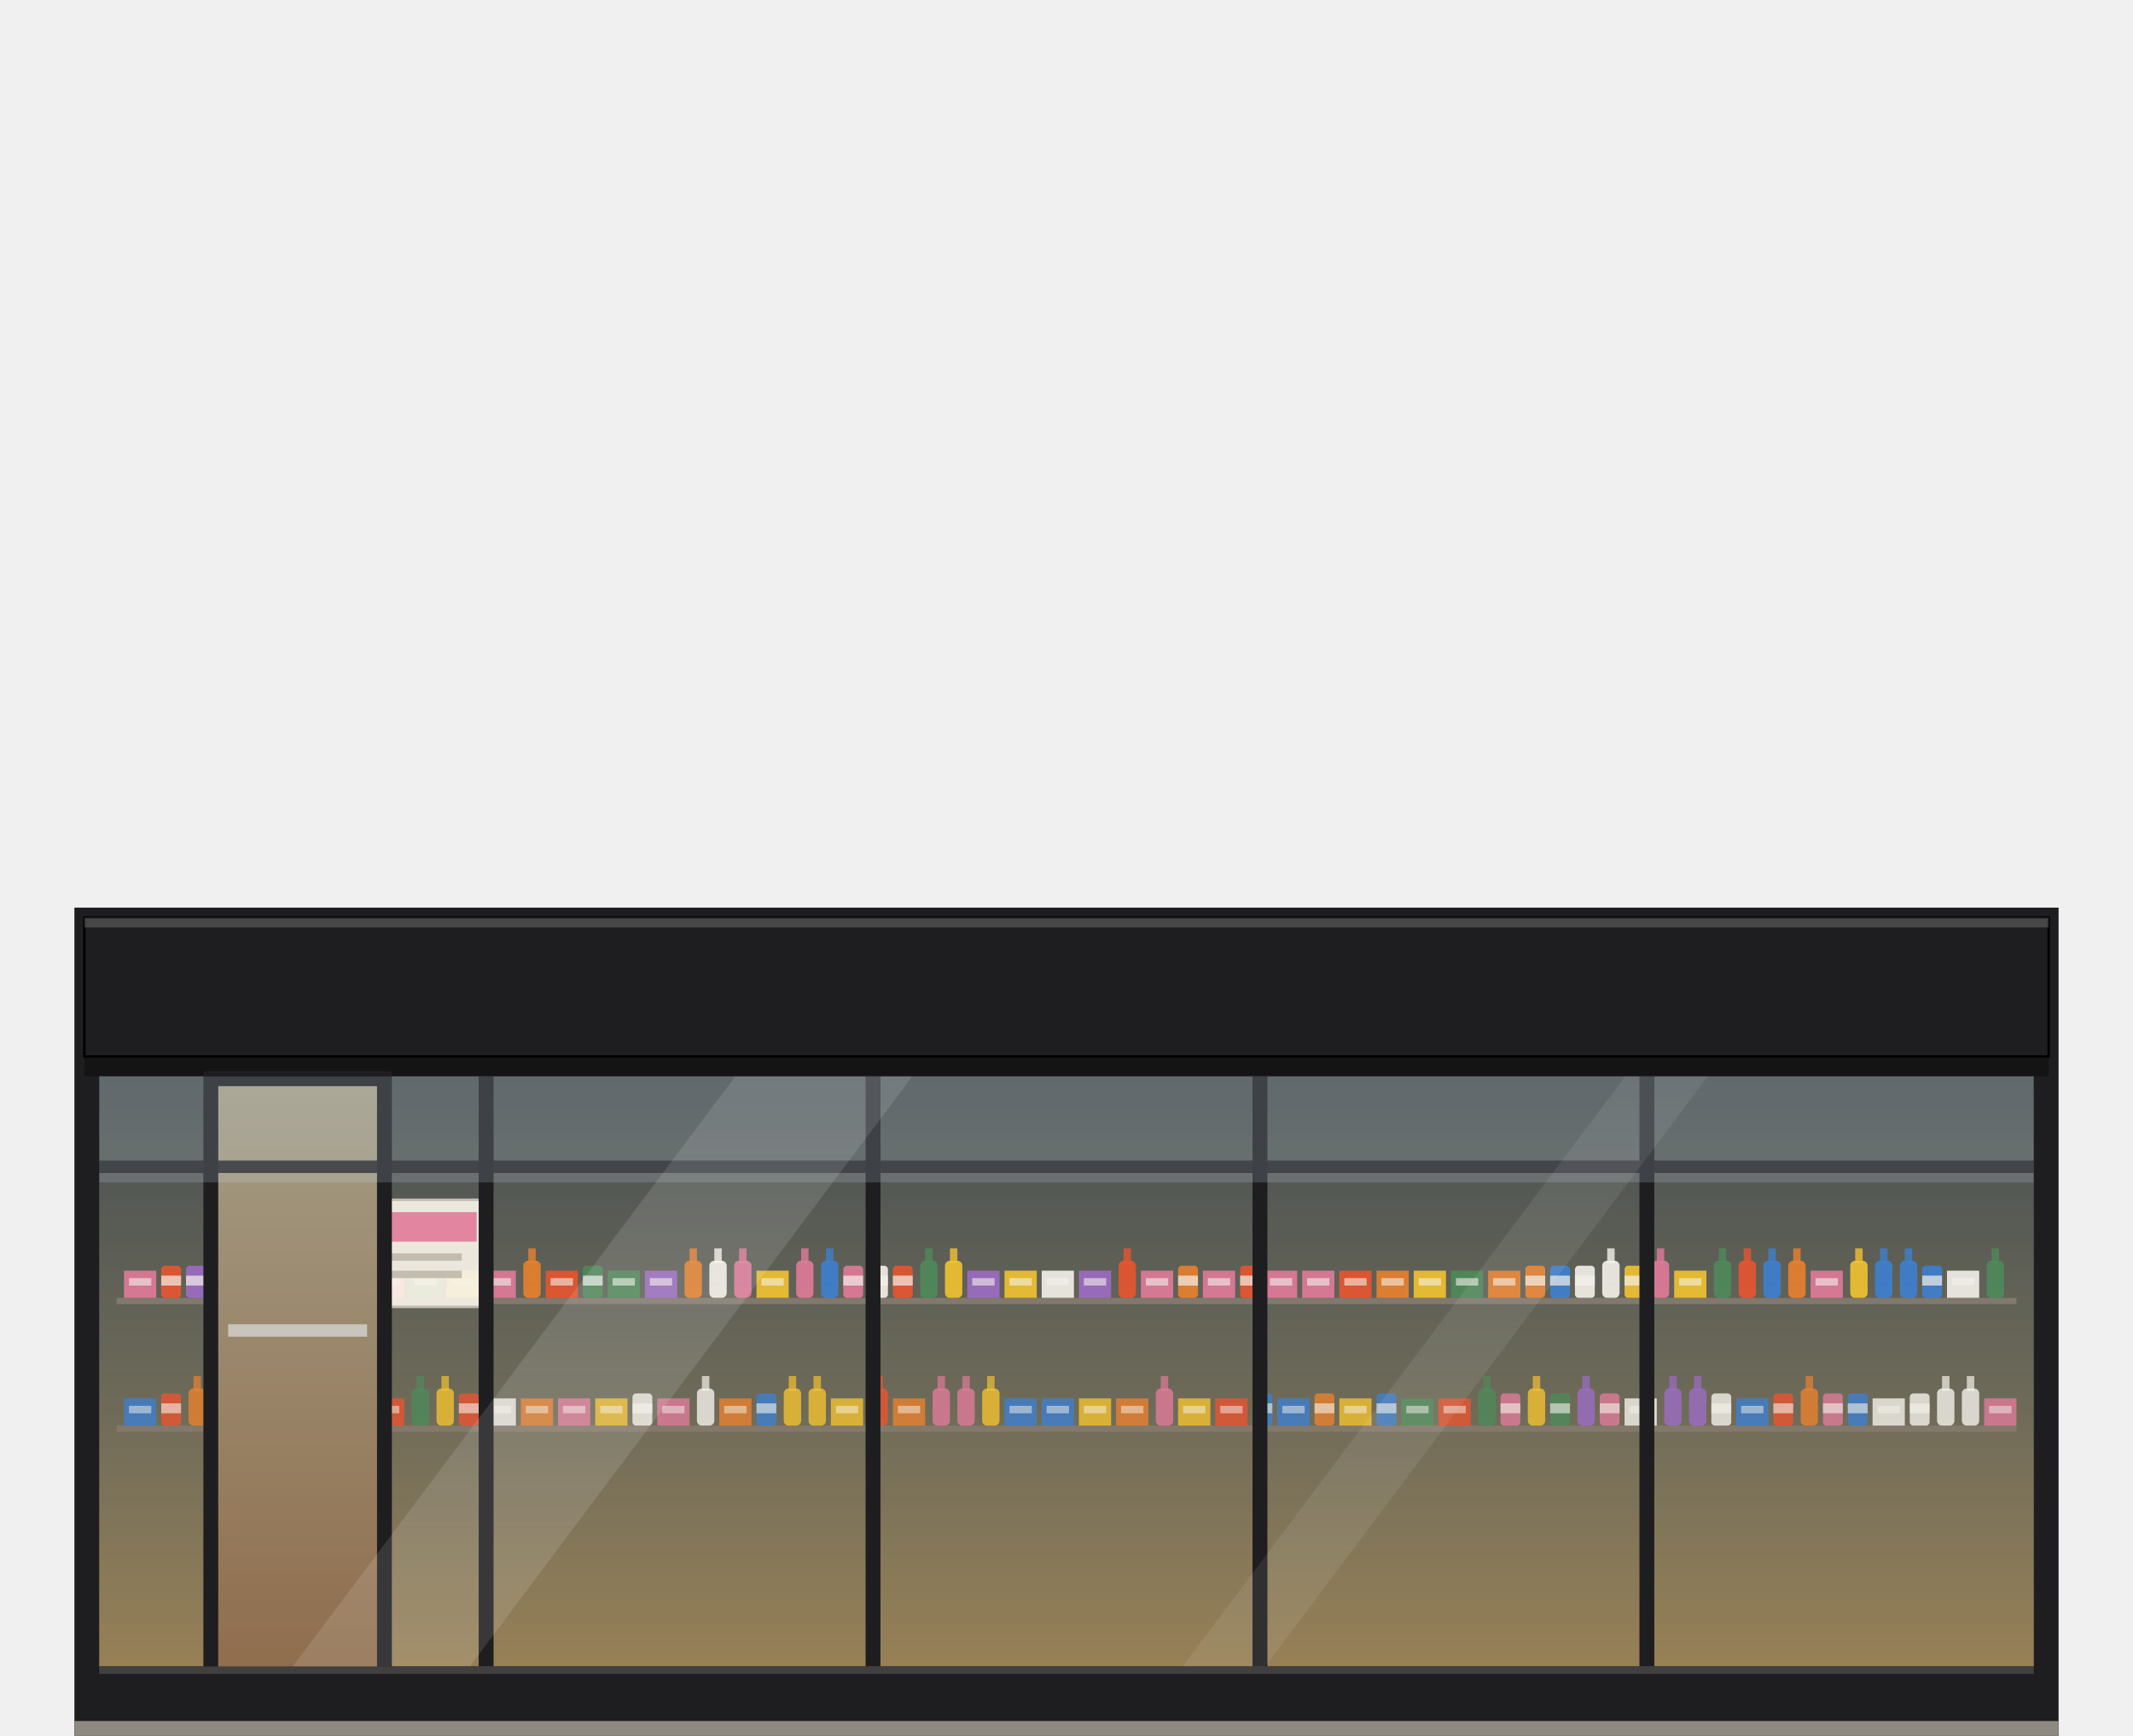
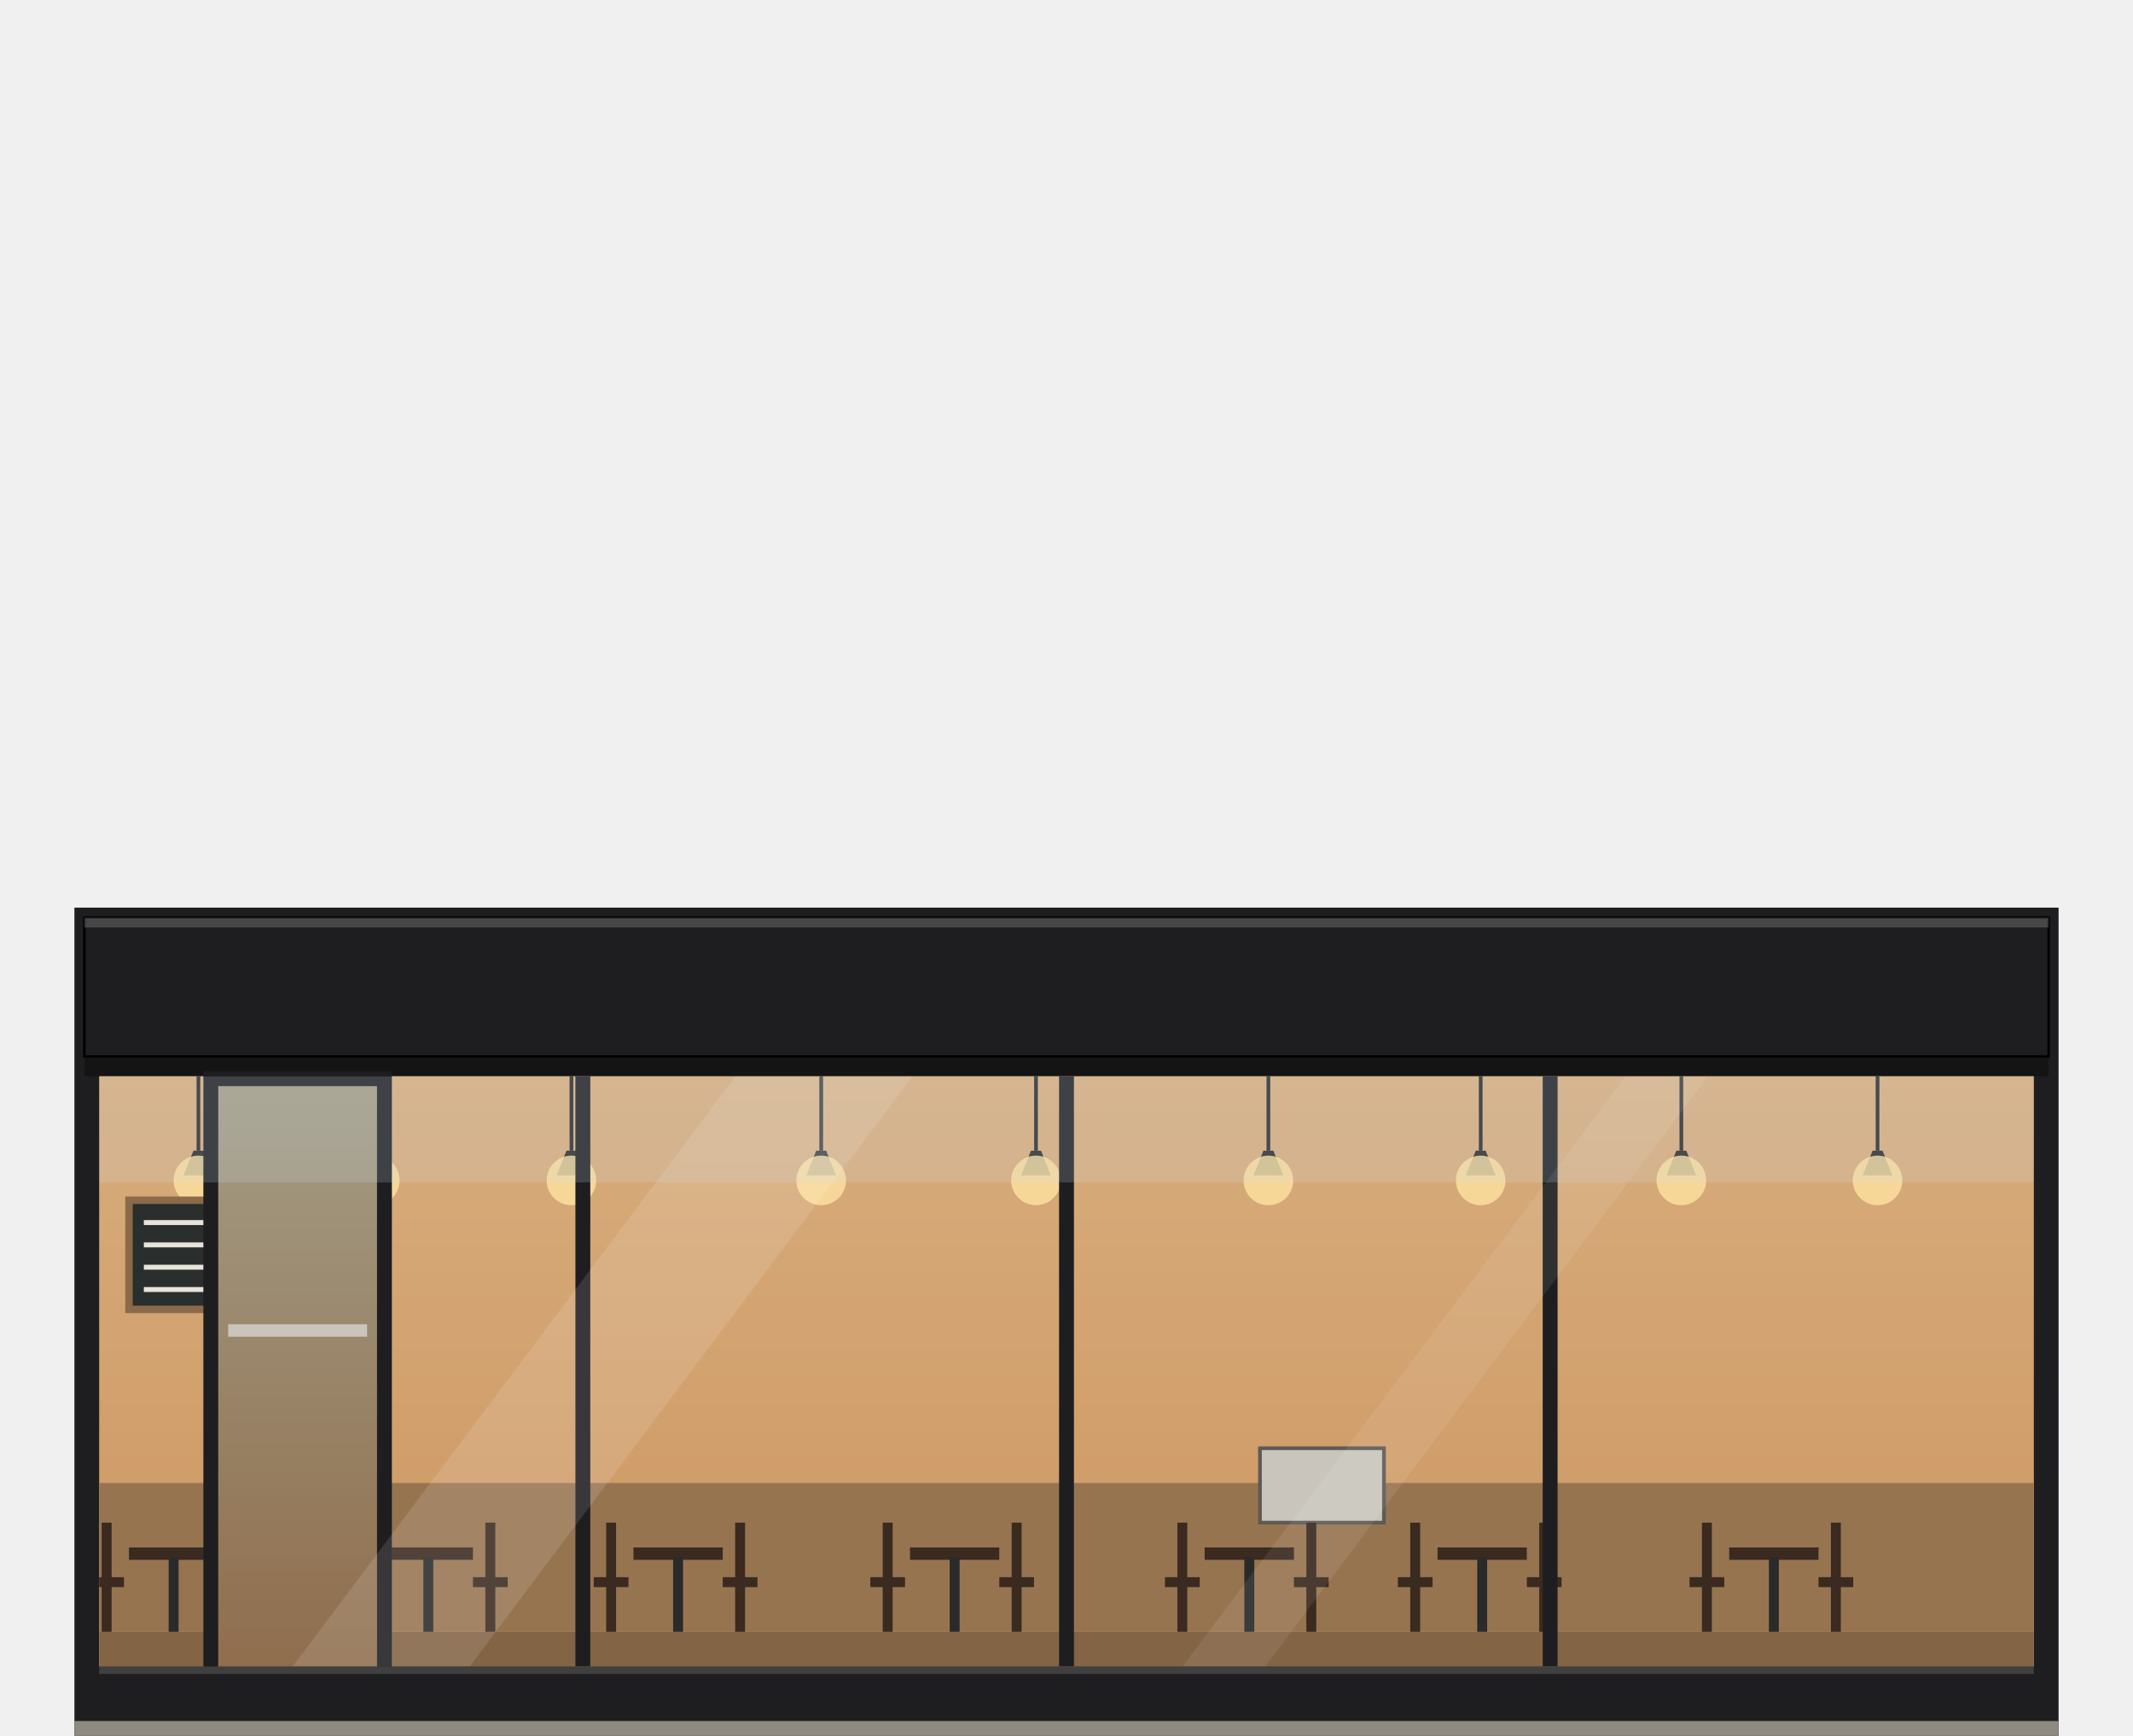
<svg xmlns="http://www.w3.org/2000/svg" width="860.0" height="700.0" viewBox="0 0 860.0 700.0">
  <defs>
    <linearGradient id="glass" x1="0" y1="0" x2="0" y2="1">
      <stop offset="0" stop-color="#C4E0EC" />
      <stop offset="1" stop-color="#557A90" />
    </linearGradient>
    <linearGradient id="shade" x1="0" y1="0" x2="0" y2="1">
      <stop offset="0" stop-color="#FFFFFF" stop-opacity="0.1" />
      <stop offset="1" stop-color="#000000" stop-opacity="0.16" />
    </linearGradient>
    <radialGradient id="glow">
      <stop offset="0" stop-color="#FFE9A8" stop-opacity="0.75" />
      <stop offset="1" stop-color="#FFE9A8" stop-opacity="0" />
    </radialGradient>
    <linearGradient id="warm" x1="0" y1="0" x2="0" y2="1">
      <stop offset="0" stop-color="#FFE7B5" />
      <stop offset="1" stop-color="#D98E4A" />
    </linearGradient>
    <linearGradient id="drop" x1="0" y1="0" x2="0" y2="1">
      <stop offset="0" stop-color="#2A1408" stop-opacity="0.3" />
      <stop offset="1" stop-color="#2A1408" stop-opacity="0" />
    </linearGradient>
    <linearGradient id="sun" x1="0" y1="0" x2="1" y2="0">
      <stop offset="0" stop-color="#FFE6B8" stop-opacity="0.14" />
      <stop offset="0.5" stop-color="#FFE6B8" stop-opacity="0" />
      <stop offset="1" stop-color="#1A0C14" stop-opacity="0.12" />
    </linearGradient>
    <radialGradient id="pumpkin_glow">
      <stop offset="0" stop-color="#FFB347" stop-opacity="0.6" />
      <stop offset="1" stop-color="#FFB347" stop-opacity="0" />
    </radialGradient>
  </defs>
  <rect x="30.0" y="366.0" width="800.0" height="334.0" fill="#1E1E20" />
  <rect x="34.0" y="370.0" width="792.0" height="56.0" fill="#1E1E20" stroke="#000000" stroke-width="1.0" opacity="0.95" />
  <rect x="34.0" y="370.0" width="792.0" height="4.0" fill="#FFFFFF" opacity="0.18" />
  <rect x="34.0" y="426.0" width="792.0" height="8.0" fill="#000000" opacity="0.35" />
  <rect x="40.0" y="434.0" width="780.0" height="238.0" fill="#2F3A41" />
-   <defs>
-     <linearGradient id="shoplit570" x1="0" y1="0" x2="0" y2="1">
-       <stop offset="0" stop-color="#FFE7B4" stop-opacity="0.12" />
-       <stop offset="0.55" stop-color="#FFD98E" stop-opacity="0.3" />
-       <stop offset="1" stop-color="#FFC66A" stop-opacity="0.5" />
-     </linearGradient>
-   </defs>
-   <rect x="40.0" y="434.0" width="780.0" height="238.0" fill="url(#shoplit570)" />
-   <rect x="50.0" y="512.4" width="13.0" height="11.0" fill="#E07A9A" opacity="0.9" />
-   <rect x="52.0" y="515.4" width="9.0" height="3.0" fill="#F4F1EA" opacity="0.6" />
-   <rect x="65.0" y="510.4" width="8.0" height="13.0" fill="#E8542F" opacity="0.9" rx="1.5" />
-   <rect x="65.0" y="514.4" width="8.0" height="4.0" fill="#F4F1EA" opacity="0.7" />
-   <rect x="75.0" y="510.4" width="8.0" height="13.0" fill="#9C6CC4" opacity="0.9" rx="1.5" />
-   <rect x="75.0" y="514.4" width="8.0" height="4.0" fill="#F4F1EA" opacity="0.7" />
-   <rect x="85.0" y="510.4" width="8.0" height="13.0" fill="#3D7FD0" opacity="0.9" rx="1.5" />
-   <rect x="85.0" y="514.4" width="8.0" height="4.0" fill="#F4F1EA" opacity="0.7" />
-   <rect x="95.0" y="512.4" width="13.0" height="11.0" fill="#9C6CC4" opacity="0.9" />
-   <rect x="97.0" y="515.4" width="9.0" height="3.0" fill="#F4F1EA" opacity="0.6" />
-   <rect x="110.0" y="512.4" width="13.0" height="11.0" fill="#9C6CC4" opacity="0.9" />
-   <rect x="112.0" y="515.4" width="9.0" height="3.0" fill="#F4F1EA" opacity="0.6" />
-   <rect x="125.0" y="512.4" width="13.0" height="11.0" fill="#3D7FD0" opacity="0.9" />
-   <rect x="127.0" y="515.4" width="9.0" height="3.0" fill="#F4F1EA" opacity="0.6" />
-   <rect x="141.0" y="508.4" width="7.0" height="15.0" fill="#3D7FD0" opacity="0.9" rx="2" />
-   <rect x="143.0" y="503.4" width="3.0" height="6.0" fill="#3D7FD0" opacity="0.8" />
-   <rect x="150.0" y="512.4" width="13.0" height="11.0" fill="#E07A9A" opacity="0.9" />
-   <rect x="152.0" y="515.4" width="9.0" height="3.0" fill="#F4F1EA" opacity="0.6" />
-   <rect x="165.0" y="512.4" width="13.0" height="11.0" fill="#4E8A5A" opacity="0.9" />
-   <rect x="167.0" y="515.4" width="9.0" height="3.0" fill="#F4F1EA" opacity="0.6" />
-   <rect x="180.0" y="512.4" width="13.0" height="11.0" fill="#F2C230" opacity="0.9" />
-   <rect x="182.0" y="515.4" width="9.0" height="3.0" fill="#F4F1EA" opacity="0.6" />
-   <rect x="195.0" y="512.4" width="13.0" height="11.0" fill="#E07A9A" opacity="0.9" />
-   <rect x="197.0" y="515.4" width="9.0" height="3.0" fill="#F4F1EA" opacity="0.6" />
-   <rect x="211.0" y="508.4" width="7.0" height="15.0" fill="#E8812E" opacity="0.9" rx="2" />
-   <rect x="213.0" y="503.4" width="3.0" height="6.0" fill="#E8812E" opacity="0.8" />
-   <rect x="220.0" y="512.4" width="13.0" height="11.0" fill="#E8542F" opacity="0.9" />
-   <rect x="222.0" y="515.4" width="9.0" height="3.0" fill="#F4F1EA" opacity="0.6" />
-   <rect x="235.0" y="510.4" width="8.0" height="13.0" fill="#4E8A5A" opacity="0.9" rx="1.5" />
-   <rect x="235.0" y="514.4" width="8.0" height="4.0" fill="#F4F1EA" opacity="0.7" />
-   <rect x="245.0" y="512.4" width="13.0" height="11.0" fill="#4E8A5A" opacity="0.9" />
-   <rect x="247.0" y="515.4" width="9.0" height="3.0" fill="#F4F1EA" opacity="0.6" />
-   <rect x="260.0" y="512.4" width="13.0" height="11.0" fill="#9C6CC4" opacity="0.9" />
-   <rect x="262.0" y="515.4" width="9.0" height="3.0" fill="#F4F1EA" opacity="0.6" />
-   <rect x="276.0" y="508.4" width="7.0" height="15.0" fill="#E8812E" opacity="0.9" rx="2" />
-   <rect x="278.0" y="503.4" width="3.0" height="6.0" fill="#E8812E" opacity="0.8" />
-   <rect x="286.0" y="508.4" width="7.0" height="15.0" fill="#F4F1EA" opacity="0.9" rx="2" />
-   <rect x="288.0" y="503.4" width="3.0" height="6.0" fill="#F4F1EA" opacity="0.8" />
-   <rect x="296.0" y="508.4" width="7.0" height="15.0" fill="#E07A9A" opacity="0.9" rx="2" />
-   <rect x="298.0" y="503.4" width="3.0" height="6.0" fill="#E07A9A" opacity="0.8" />
-   <rect x="305.0" y="512.4" width="13.0" height="11.0" fill="#F2C230" opacity="0.9" />
-   <rect x="307.0" y="515.4" width="9.0" height="3.0" fill="#F4F1EA" opacity="0.6" />
-   <rect x="321.0" y="508.4" width="7.0" height="15.0" fill="#E07A9A" opacity="0.9" rx="2" />
-   <rect x="323.0" y="503.4" width="3.0" height="6.0" fill="#E07A9A" opacity="0.8" />
-   <rect x="331.0" y="508.4" width="7.0" height="15.0" fill="#3D7FD0" opacity="0.9" rx="2" />
-   <rect x="333.0" y="503.4" width="3.0" height="6.0" fill="#3D7FD0" opacity="0.8" />
-   <rect x="340.0" y="510.4" width="8.0" height="13.0" fill="#E07A9A" opacity="0.9" rx="1.5" />
-   <rect x="340.0" y="514.4" width="8.0" height="4.0" fill="#F4F1EA" opacity="0.7" />
-   <rect x="350.0" y="510.4" width="8.0" height="13.0" fill="#F4F1EA" opacity="0.9" rx="1.5" />
-   <rect x="350.0" y="514.4" width="8.0" height="4.0" fill="#F4F1EA" opacity="0.7" />
-   <rect x="360.0" y="510.4" width="8.0" height="13.0" fill="#E8542F" opacity="0.9" rx="1.5" />
-   <rect x="360.0" y="514.4" width="8.0" height="4.0" fill="#F4F1EA" opacity="0.7" />
-   <rect x="371.0" y="508.4" width="7.0" height="15.0" fill="#4E8A5A" opacity="0.9" rx="2" />
-   <rect x="373.0" y="503.4" width="3.0" height="6.0" fill="#4E8A5A" opacity="0.8" />
-   <rect x="381.0" y="508.4" width="7.0" height="15.0" fill="#F2C230" opacity="0.9" rx="2" />
-   <rect x="383.0" y="503.4" width="3.0" height="6.0" fill="#F2C230" opacity="0.8" />
-   <rect x="390.0" y="512.4" width="13.0" height="11.0" fill="#9C6CC4" opacity="0.9" />
-   <rect x="392.0" y="515.4" width="9.0" height="3.0" fill="#F4F1EA" opacity="0.6" />
-   <rect x="405.0" y="512.4" width="13.0" height="11.0" fill="#F2C230" opacity="0.9" />
-   <rect x="407.0" y="515.4" width="9.0" height="3.0" fill="#F4F1EA" opacity="0.6" />
-   <rect x="420.0" y="512.4" width="13.0" height="11.0" fill="#F4F1EA" opacity="0.9" />
-   <rect x="422.0" y="515.4" width="9.0" height="3.0" fill="#F4F1EA" opacity="0.6" />
-   <rect x="435.0" y="512.4" width="13.0" height="11.0" fill="#9C6CC4" opacity="0.9" />
-   <rect x="437.0" y="515.4" width="9.0" height="3.0" fill="#F4F1EA" opacity="0.6" />
-   <rect x="451.0" y="508.4" width="7.0" height="15.0" fill="#E8542F" opacity="0.9" rx="2" />
-   <rect x="453.0" y="503.4" width="3.0" height="6.0" fill="#E8542F" opacity="0.8" />
-   <rect x="460.0" y="512.4" width="13.0" height="11.0" fill="#E07A9A" opacity="0.9" />
-   <rect x="462.0" y="515.4" width="9.0" height="3.0" fill="#F4F1EA" opacity="0.6" />
-   <rect x="475.0" y="510.4" width="8.0" height="13.0" fill="#E8812E" opacity="0.9" rx="1.5" />
-   <rect x="475.0" y="514.4" width="8.0" height="4.0" fill="#F4F1EA" opacity="0.7" />
-   <rect x="485.0" y="512.4" width="13.0" height="11.0" fill="#E07A9A" opacity="0.9" />
-   <rect x="487.0" y="515.4" width="9.0" height="3.0" fill="#F4F1EA" opacity="0.6" />
-   <rect x="500.0" y="510.4" width="8.0" height="13.0" fill="#E8542F" opacity="0.9" rx="1.5" />
-   <rect x="500.0" y="514.4" width="8.0" height="4.0" fill="#F4F1EA" opacity="0.7" />
-   <rect x="510.0" y="512.4" width="13.0" height="11.0" fill="#E07A9A" opacity="0.9" />
-   <rect x="512.0" y="515.4" width="9.0" height="3.0" fill="#F4F1EA" opacity="0.6" />
-   <rect x="525.0" y="512.4" width="13.0" height="11.0" fill="#E07A9A" opacity="0.9" />
-   <rect x="527.0" y="515.4" width="9.0" height="3.0" fill="#F4F1EA" opacity="0.6" />
-   <rect x="540.0" y="512.4" width="13.0" height="11.0" fill="#E8542F" opacity="0.9" />
-   <rect x="542.0" y="515.4" width="9.0" height="3.0" fill="#F4F1EA" opacity="0.6" />
-   <rect x="555.0" y="512.4" width="13.0" height="11.0" fill="#E8812E" opacity="0.9" />
-   <rect x="557.0" y="515.4" width="9.0" height="3.0" fill="#F4F1EA" opacity="0.6" />
-   <rect x="570.0" y="512.4" width="13.0" height="11.0" fill="#F2C230" opacity="0.9" />
-   <rect x="572.0" y="515.4" width="9.0" height="3.0" fill="#F4F1EA" opacity="0.6" />
-   <rect x="585.0" y="512.4" width="13.0" height="11.0" fill="#4E8A5A" opacity="0.9" />
-   <rect x="587.0" y="515.4" width="9.0" height="3.0" fill="#F4F1EA" opacity="0.6" />
-   <rect x="600.0" y="512.4" width="13.0" height="11.0" fill="#E8812E" opacity="0.9" />
-   <rect x="602.0" y="515.4" width="9.0" height="3.0" fill="#F4F1EA" opacity="0.6" />
-   <rect x="615.0" y="510.4" width="8.0" height="13.0" fill="#E8812E" opacity="0.9" rx="1.5" />
-   <rect x="615.0" y="514.4" width="8.0" height="4.0" fill="#F4F1EA" opacity="0.7" />
-   <rect x="625.0" y="510.4" width="8.0" height="13.0" fill="#3D7FD0" opacity="0.9" rx="1.5" />
-   <rect x="625.0" y="514.4" width="8.0" height="4.0" fill="#F4F1EA" opacity="0.7" />
-   <rect x="635.0" y="510.4" width="8.0" height="13.0" fill="#F4F1EA" opacity="0.9" rx="1.5" />
-   <rect x="635.0" y="514.4" width="8.0" height="4.0" fill="#F4F1EA" opacity="0.7" />
-   <rect x="646.0" y="508.4" width="7.0" height="15.0" fill="#F4F1EA" opacity="0.9" rx="2" />
-   <rect x="648.0" y="503.4" width="3.0" height="6.0" fill="#F4F1EA" opacity="0.8" />
-   <rect x="655.0" y="510.4" width="8.0" height="13.0" fill="#F2C230" opacity="0.9" rx="1.5" />
-   <rect x="655.0" y="514.4" width="8.0" height="4.0" fill="#F4F1EA" opacity="0.7" />
-   <rect x="666.0" y="508.4" width="7.0" height="15.0" fill="#E07A9A" opacity="0.9" rx="2" />
-   <rect x="668.0" y="503.4" width="3.0" height="6.0" fill="#E07A9A" opacity="0.8" />
-   <rect x="675.0" y="512.4" width="13.0" height="11.0" fill="#F2C230" opacity="0.9" />
-   <rect x="677.0" y="515.4" width="9.0" height="3.0" fill="#F4F1EA" opacity="0.6" />
-   <rect x="691.0" y="508.4" width="7.0" height="15.0" fill="#4E8A5A" opacity="0.9" rx="2" />
-   <rect x="693.0" y="503.4" width="3.0" height="6.0" fill="#4E8A5A" opacity="0.8" />
-   <rect x="701.0" y="508.4" width="7.0" height="15.0" fill="#E8542F" opacity="0.9" rx="2" />
-   <rect x="703.0" y="503.4" width="3.0" height="6.0" fill="#E8542F" opacity="0.8" />
-   <rect x="711.0" y="508.4" width="7.0" height="15.0" fill="#3D7FD0" opacity="0.9" rx="2" />
-   <rect x="713.0" y="503.4" width="3.0" height="6.0" fill="#3D7FD0" opacity="0.8" />
-   <rect x="721.0" y="508.4" width="7.0" height="15.0" fill="#E8812E" opacity="0.9" rx="2" />
-   <rect x="723.0" y="503.4" width="3.0" height="6.0" fill="#E8812E" opacity="0.8" />
-   <rect x="730.0" y="512.4" width="13.0" height="11.0" fill="#E07A9A" opacity="0.9" />
-   <rect x="732.0" y="515.4" width="9.0" height="3.0" fill="#F4F1EA" opacity="0.6" />
-   <rect x="746.0" y="508.4" width="7.0" height="15.0" fill="#F2C230" opacity="0.9" rx="2" />
-   <rect x="748.0" y="503.4" width="3.0" height="6.0" fill="#F2C230" opacity="0.8" />
-   <rect x="756.0" y="508.4" width="7.0" height="15.0" fill="#3D7FD0" opacity="0.9" rx="2" />
-   <rect x="758.0" y="503.4" width="3.0" height="6.0" fill="#3D7FD0" opacity="0.8" />
-   <rect x="766.0" y="508.4" width="7.0" height="15.0" fill="#3D7FD0" opacity="0.9" rx="2" />
-   <rect x="768.0" y="503.4" width="3.0" height="6.0" fill="#3D7FD0" opacity="0.8" />
-   <rect x="775.0" y="510.4" width="8.0" height="13.0" fill="#3D7FD0" opacity="0.9" rx="1.5" />
-   <rect x="775.0" y="514.4" width="8.0" height="4.0" fill="#F4F1EA" opacity="0.7" />
-   <rect x="785.0" y="512.4" width="13.0" height="11.0" fill="#F4F1EA" opacity="0.9" />
-   <rect x="787.0" y="515.4" width="9.0" height="3.0" fill="#F4F1EA" opacity="0.6" />
-   <rect x="801.0" y="508.4" width="7.0" height="15.0" fill="#4E8A5A" opacity="0.9" rx="2" />
-   <rect x="803.0" y="503.4" width="3.0" height="6.0" fill="#4E8A5A" opacity="0.8" />
-   <rect x="47.0" y="523.4" width="766.0" height="2.5" fill="#8E8278" opacity="0.7" />
-   <rect x="50.0" y="563.9" width="13.0" height="11.0" fill="#3D7FD0" opacity="0.8" />
-   <rect x="52.0" y="566.9" width="9.0" height="3.0" fill="#F4F1EA" opacity="0.5" />
-   <rect x="65.0" y="561.9" width="8.0" height="13.0" fill="#E8542F" opacity="0.8" rx="1.5" />
-   <rect x="65.0" y="565.9" width="8.0" height="4.0" fill="#F4F1EA" opacity="0.6" />
-   <rect x="76.0" y="559.9" width="7.0" height="15.0" fill="#E8812E" opacity="0.8" rx="2" />
-   <rect x="78.0" y="554.9" width="3.0" height="6.0" fill="#E8812E" opacity="0.7" />
-   <rect x="85.0" y="563.9" width="13.0" height="11.0" fill="#E07A9A" opacity="0.8" />
-   <rect x="87.0" y="566.9" width="9.0" height="3.0" fill="#F4F1EA" opacity="0.5" />
-   <rect x="100.0" y="563.9" width="13.0" height="11.0" fill="#4E8A5A" opacity="0.8" />
-   <rect x="102.0" y="566.9" width="9.0" height="3.0" fill="#F4F1EA" opacity="0.5" />
-   <rect x="116.0" y="559.9" width="7.0" height="15.0" fill="#E8812E" opacity="0.8" rx="2" />
-   <rect x="118.0" y="554.9" width="3.0" height="6.0" fill="#E8812E" opacity="0.7" />
-   <rect x="125.0" y="563.9" width="13.0" height="11.0" fill="#E8812E" opacity="0.8" />
-   <rect x="127.0" y="566.9" width="9.0" height="3.0" fill="#F4F1EA" opacity="0.5" />
-   <rect x="141.0" y="559.9" width="7.0" height="15.0" fill="#E07A9A" opacity="0.8" rx="2" />
-   <rect x="143.0" y="554.9" width="3.0" height="6.0" fill="#E07A9A" opacity="0.7" />
-   <rect x="150.0" y="563.9" width="13.0" height="11.0" fill="#E8542F" opacity="0.8" />
-   <rect x="152.0" y="566.9" width="9.0" height="3.0" fill="#F4F1EA" opacity="0.5" />
-   <rect x="166.0" y="559.9" width="7.0" height="15.0" fill="#4E8A5A" opacity="0.8" rx="2" />
-   <rect x="168.0" y="554.9" width="3.0" height="6.0" fill="#4E8A5A" opacity="0.7" />
-   <rect x="176.0" y="559.9" width="7.0" height="15.0" fill="#F2C230" opacity="0.8" rx="2" />
-   <rect x="178.0" y="554.9" width="3.0" height="6.0" fill="#F2C230" opacity="0.7" />
-   <rect x="185.0" y="561.9" width="8.0" height="13.0" fill="#E8542F" opacity="0.8" rx="1.5" />
-   <rect x="185.0" y="565.9" width="8.0" height="4.0" fill="#F4F1EA" opacity="0.6" />
-   <rect x="195.0" y="563.9" width="13.0" height="11.0" fill="#F4F1EA" opacity="0.8" />
-   <rect x="197.0" y="566.9" width="9.0" height="3.0" fill="#F4F1EA" opacity="0.5" />
-   <rect x="210.0" y="563.9" width="13.0" height="11.0" fill="#E8812E" opacity="0.8" />
-   <rect x="212.0" y="566.9" width="9.0" height="3.0" fill="#F4F1EA" opacity="0.5" />
-   <rect x="225.0" y="563.9" width="13.0" height="11.0" fill="#E07A9A" opacity="0.8" />
-   <rect x="227.0" y="566.9" width="9.0" height="3.0" fill="#F4F1EA" opacity="0.5" />
-   <rect x="240.0" y="563.9" width="13.0" height="11.0" fill="#F2C230" opacity="0.8" />
-   <rect x="242.0" y="566.9" width="9.0" height="3.0" fill="#F4F1EA" opacity="0.5" />
-   <rect x="255.0" y="561.9" width="8.0" height="13.0" fill="#F4F1EA" opacity="0.8" rx="1.5" />
-   <rect x="255.0" y="565.9" width="8.0" height="4.0" fill="#F4F1EA" opacity="0.6" />
-   <rect x="265.0" y="563.9" width="13.0" height="11.0" fill="#E07A9A" opacity="0.8" />
-   <rect x="267.0" y="566.9" width="9.0" height="3.0" fill="#F4F1EA" opacity="0.5" />
-   <rect x="281.0" y="559.9" width="7.0" height="15.0" fill="#F4F1EA" opacity="0.8" rx="2" />
-   <rect x="283.0" y="554.9" width="3.0" height="6.0" fill="#F4F1EA" opacity="0.7" />
-   <rect x="290.0" y="563.9" width="13.0" height="11.0" fill="#E8812E" opacity="0.8" />
-   <rect x="292.0" y="566.9" width="9.0" height="3.0" fill="#F4F1EA" opacity="0.5" />
-   <rect x="305.0" y="561.9" width="8.0" height="13.0" fill="#3D7FD0" opacity="0.8" rx="1.5" />
-   <rect x="305.0" y="565.9" width="8.0" height="4.0" fill="#F4F1EA" opacity="0.6" />
-   <rect x="316.0" y="559.9" width="7.0" height="15.0" fill="#F2C230" opacity="0.8" rx="2" />
-   <rect x="318.0" y="554.9" width="3.0" height="6.0" fill="#F2C230" opacity="0.7" />
-   <rect x="326.0" y="559.9" width="7.0" height="15.0" fill="#F2C230" opacity="0.8" rx="2" />
-   <rect x="328.0" y="554.9" width="3.0" height="6.0" fill="#F2C230" opacity="0.7" />
-   <rect x="335.0" y="563.9" width="13.0" height="11.0" fill="#F2C230" opacity="0.8" />
-   <rect x="337.0" y="566.9" width="9.0" height="3.0" fill="#F4F1EA" opacity="0.5" />
-   <rect x="351.0" y="559.9" width="7.0" height="15.0" fill="#E8542F" opacity="0.8" rx="2" />
-   <rect x="353.0" y="554.9" width="3.0" height="6.0" fill="#E8542F" opacity="0.7" />
-   <rect x="360.0" y="563.9" width="13.0" height="11.0" fill="#E8812E" opacity="0.8" />
-   <rect x="362.0" y="566.9" width="9.0" height="3.0" fill="#F4F1EA" opacity="0.5" />
-   <rect x="376.0" y="559.9" width="7.0" height="15.0" fill="#E07A9A" opacity="0.8" rx="2" />
-   <rect x="378.0" y="554.9" width="3.0" height="6.0" fill="#E07A9A" opacity="0.7" />
-   <rect x="386.0" y="559.9" width="7.0" height="15.0" fill="#E07A9A" opacity="0.8" rx="2" />
-   <rect x="388.0" y="554.9" width="3.0" height="6.0" fill="#E07A9A" opacity="0.7" />
-   <rect x="396.0" y="559.9" width="7.0" height="15.0" fill="#F2C230" opacity="0.8" rx="2" />
-   <rect x="398.0" y="554.9" width="3.0" height="6.0" fill="#F2C230" opacity="0.7" />
-   <rect x="405.0" y="563.9" width="13.0" height="11.0" fill="#3D7FD0" opacity="0.8" />
-   <rect x="407.0" y="566.9" width="9.0" height="3.0" fill="#F4F1EA" opacity="0.5" />
-   <rect x="420.0" y="563.9" width="13.0" height="11.0" fill="#3D7FD0" opacity="0.8" />
-   <rect x="422.0" y="566.9" width="9.0" height="3.0" fill="#F4F1EA" opacity="0.5" />
-   <rect x="435.0" y="563.9" width="13.0" height="11.0" fill="#F2C230" opacity="0.8" />
-   <rect x="437.0" y="566.9" width="9.0" height="3.0" fill="#F4F1EA" opacity="0.5" />
-   <rect x="450.0" y="563.9" width="13.0" height="11.0" fill="#E8812E" opacity="0.8" />
-   <rect x="452.0" y="566.9" width="9.0" height="3.0" fill="#F4F1EA" opacity="0.5" />
-   <rect x="466.0" y="559.9" width="7.0" height="15.0" fill="#E07A9A" opacity="0.8" rx="2" />
-   <rect x="468.0" y="554.9" width="3.0" height="6.0" fill="#E07A9A" opacity="0.7" />
-   <rect x="475.0" y="563.9" width="13.0" height="11.0" fill="#F2C230" opacity="0.8" />
-   <rect x="477.0" y="566.9" width="9.0" height="3.0" fill="#F4F1EA" opacity="0.5" />
-   <rect x="490.0" y="563.9" width="13.0" height="11.0" fill="#E8542F" opacity="0.8" />
-   <rect x="492.0" y="566.9" width="9.0" height="3.0" fill="#F4F1EA" opacity="0.5" />
-   <rect x="505.0" y="561.9" width="8.0" height="13.0" fill="#3D7FD0" opacity="0.8" rx="1.5" />
-   <rect x="505.0" y="565.9" width="8.0" height="4.0" fill="#F4F1EA" opacity="0.6" />
-   <rect x="515.0" y="563.9" width="13.0" height="11.0" fill="#3D7FD0" opacity="0.8" />
-   <rect x="517.0" y="566.9" width="9.0" height="3.0" fill="#F4F1EA" opacity="0.5" />
-   <rect x="530.0" y="561.9" width="8.0" height="13.0" fill="#E8812E" opacity="0.8" rx="1.5" />
-   <rect x="530.0" y="565.9" width="8.0" height="4.0" fill="#F4F1EA" opacity="0.6" />
-   <rect x="540.0" y="563.9" width="13.0" height="11.0" fill="#F2C230" opacity="0.8" />
-   <rect x="542.0" y="566.9" width="9.0" height="3.0" fill="#F4F1EA" opacity="0.5" />
-   <rect x="555.0" y="561.9" width="8.0" height="13.0" fill="#3D7FD0" opacity="0.8" rx="1.5" />
-   <rect x="555.0" y="565.9" width="8.0" height="4.0" fill="#F4F1EA" opacity="0.6" />
-   <rect x="565.0" y="563.9" width="13.0" height="11.0" fill="#4E8A5A" opacity="0.8" />
-   <rect x="567.0" y="566.9" width="9.0" height="3.0" fill="#F4F1EA" opacity="0.5" />
-   <rect x="580.0" y="563.9" width="13.0" height="11.0" fill="#E8542F" opacity="0.8" />
-   <rect x="582.0" y="566.9" width="9.0" height="3.0" fill="#F4F1EA" opacity="0.5" />
-   <rect x="596.0" y="559.9" width="7.0" height="15.0" fill="#4E8A5A" opacity="0.8" rx="2" />
-   <rect x="598.0" y="554.9" width="3.0" height="6.0" fill="#4E8A5A" opacity="0.7" />
-   <rect x="605.0" y="561.9" width="8.0" height="13.0" fill="#E07A9A" opacity="0.8" rx="1.5" />
-   <rect x="605.0" y="565.9" width="8.0" height="4.0" fill="#F4F1EA" opacity="0.6" />
-   <rect x="616.0" y="559.9" width="7.0" height="15.0" fill="#F2C230" opacity="0.8" rx="2" />
-   <rect x="618.0" y="554.9" width="3.0" height="6.0" fill="#F2C230" opacity="0.7" />
-   <rect x="625.0" y="561.9" width="8.0" height="13.0" fill="#4E8A5A" opacity="0.8" rx="1.5" />
-   <rect x="625.0" y="565.9" width="8.0" height="4.0" fill="#F4F1EA" opacity="0.6" />
-   <rect x="636.0" y="559.9" width="7.0" height="15.0" fill="#9C6CC4" opacity="0.8" rx="2" />
-   <rect x="638.0" y="554.9" width="3.0" height="6.0" fill="#9C6CC4" opacity="0.7" />
-   <rect x="645.0" y="561.9" width="8.0" height="13.0" fill="#E07A9A" opacity="0.8" rx="1.5" />
-   <rect x="645.0" y="565.9" width="8.0" height="4.0" fill="#F4F1EA" opacity="0.6" />
-   <rect x="655.0" y="563.9" width="13.0" height="11.0" fill="#F4F1EA" opacity="0.8" />
-   <rect x="657.0" y="566.9" width="9.0" height="3.0" fill="#F4F1EA" opacity="0.5" />
-   <rect x="671.0" y="559.9" width="7.0" height="15.0" fill="#9C6CC4" opacity="0.8" rx="2" />
-   <rect x="673.0" y="554.9" width="3.0" height="6.0" fill="#9C6CC4" opacity="0.7" />
-   <rect x="681.0" y="559.9" width="7.0" height="15.0" fill="#9C6CC4" opacity="0.8" rx="2" />
-   <rect x="683.0" y="554.9" width="3.0" height="6.0" fill="#9C6CC4" opacity="0.7" />
-   <rect x="690.0" y="561.9" width="8.0" height="13.0" fill="#F4F1EA" opacity="0.8" rx="1.5" />
-   <rect x="690.0" y="565.9" width="8.0" height="4.0" fill="#F4F1EA" opacity="0.6" />
-   <rect x="700.0" y="563.9" width="13.0" height="11.0" fill="#3D7FD0" opacity="0.8" />
-   <rect x="702.0" y="566.9" width="9.0" height="3.0" fill="#F4F1EA" opacity="0.5" />
-   <rect x="715.0" y="561.9" width="8.0" height="13.0" fill="#E8542F" opacity="0.8" rx="1.5" />
-   <rect x="715.0" y="565.9" width="8.0" height="4.0" fill="#F4F1EA" opacity="0.6" />
-   <rect x="726.0" y="559.9" width="7.0" height="15.0" fill="#E8812E" opacity="0.8" rx="2" />
-   <rect x="728.0" y="554.9" width="3.0" height="6.0" fill="#E8812E" opacity="0.7" />
-   <rect x="735.0" y="561.9" width="8.0" height="13.0" fill="#E07A9A" opacity="0.8" rx="1.5" />
-   <rect x="735.0" y="565.9" width="8.0" height="4.0" fill="#F4F1EA" opacity="0.6" />
-   <rect x="745.0" y="561.9" width="8.0" height="13.0" fill="#3D7FD0" opacity="0.8" rx="1.5" />
-   <rect x="745.0" y="565.9" width="8.0" height="4.0" fill="#F4F1EA" opacity="0.6" />
-   <rect x="755.0" y="563.9" width="13.0" height="11.0" fill="#F4F1EA" opacity="0.8" />
-   <rect x="757.0" y="566.9" width="9.0" height="3.0" fill="#F4F1EA" opacity="0.5" />
-   <rect x="770.0" y="561.9" width="8.0" height="13.0" fill="#F4F1EA" opacity="0.8" rx="1.5" />
-   <rect x="770.0" y="565.9" width="8.0" height="4.0" fill="#F4F1EA" opacity="0.6" />
-   <rect x="781.0" y="559.9" width="7.0" height="15.0" fill="#F4F1EA" opacity="0.8" rx="2" />
-   <rect x="783.0" y="554.9" width="3.0" height="6.0" fill="#F4F1EA" opacity="0.7" />
-   <rect x="791.0" y="559.9" width="7.0" height="15.0" fill="#F4F1EA" opacity="0.8" rx="2" />
-   <rect x="793.0" y="554.9" width="3.0" height="6.0" fill="#F4F1EA" opacity="0.7" />
-   <rect x="800.0" y="563.9" width="13.0" height="11.0" fill="#E07A9A" opacity="0.8" />
-   <rect x="802.0" y="566.9" width="9.0" height="3.0" fill="#F4F1EA" opacity="0.5" />
-   <rect x="47.0" y="574.9" width="766.0" height="2.5" fill="#8E8278" opacity="0.6" />
-   <rect x="142.2" y="483.8" width="54.0" height="43.2" fill="#F7F3E8" stroke="#C9C3B8" stroke-width="1.0" opacity="0.92" />
-   <rect x="146.2" y="488.8" width="46.0" height="11.9" fill="#E07A9A" opacity="0.9" />
-   <rect x="148.2" y="505.4" width="38.0" height="3.0" fill="#B9B2A4" opacity="0.8" />
-   <rect x="148.2" y="512.4" width="38.0" height="3.0" fill="#B9B2A4" opacity="0.8" />
+   <clipPath id="in1">
+     <rect x="40.0" y="434.0" width="780.0" height="238.0" />
+   </clipPath>
+   <g clip-path="url(#in1)">
+     <rect x="40.0" y="434.0" width="780.0" height="238.0" fill="#C99A6A" />
+     <rect x="40.0" y="434.0" width="780.0" height="238.0" fill="url(#warm)" opacity="0.25" />
+     <rect x="40.0" y="658.0" width="780.0" height="14.0" fill="#836445" />
+     <path d="M80.0 434.0 V464.0" fill="none" stroke="#2A2A2A" stroke-width="1.5" />
+     <path d="M74.0 474.0 l12 0 l-4 -10 l-4 0 z" fill="#2A2A2A" />
+     <circle cx="80.0" cy="476.0" r="10.0" fill="#FFE2A0" opacity="0.8" />
+     <path d="M151.1 434.0 V464.0" fill="none" stroke="#2A2A2A" stroke-width="1.5" />
+     <path d="M145.1 474.0 l12 0 l-4 -10 l-4 0 z" fill="#2A2A2A" />
+     <circle cx="151.1" cy="476.0" r="10.0" fill="#FFE2A0" opacity="0.8" />
+     <path d="M230.4 434.0 V464.0" fill="none" stroke="#2A2A2A" stroke-width="1.5" />
+     <path d="M224.4 474.0 l12 0 l-4 -10 l-4 0 z" fill="#2A2A2A" />
+     <circle cx="230.4" cy="476.0" r="10.0" fill="#FFE2A0" opacity="0.8" />
+     <path d="M331.1 434.0 V464.0" fill="none" stroke="#2A2A2A" stroke-width="1.5" />
+     <path d="M325.1 474.0 l12 0 l-4 -10 l-4 0 z" fill="#2A2A2A" />
+     <circle cx="331.1" cy="476.0" r="10.0" fill="#FFE2A0" opacity="0.8" />
+     <path d="M417.7 434.0 V464.0" fill="none" stroke="#2A2A2A" stroke-width="1.5" />
+     <path d="M411.7 474.0 l12 0 l-4 -10 l-4 0 z" fill="#2A2A2A" />
+     <circle cx="417.7" cy="476.0" r="10.0" fill="#FFE2A0" opacity="0.8" />
+     <path d="M511.4 434.0 V464.0" fill="none" stroke="#2A2A2A" stroke-width="1.5" />
+     <path d="M505.4 474.0 l12 0 l-4 -10 l-4 0 z" fill="#2A2A2A" />
+     <circle cx="511.4" cy="476.0" r="10.0" fill="#FFE2A0" opacity="0.8" />
+     <path d="M597.0 434.0 V464.0" fill="none" stroke="#2A2A2A" stroke-width="1.5" />
+     <path d="M591.0 474.0 l12 0 l-4 -10 l-4 0 z" fill="#2A2A2A" />
+     <circle cx="597.0" cy="476.0" r="10.0" fill="#FFE2A0" opacity="0.8" />
+     <path d="M677.9 434.0 V464.0" fill="none" stroke="#2A2A2A" stroke-width="1.5" />
+     <path d="M671.9 474.0 l12 0 l-4 -10 l-4 0 z" fill="#2A2A2A" />
+     <circle cx="677.9" cy="476.0" r="10.0" fill="#FFE2A0" opacity="0.8" />
+     <path d="M757.0 434.0 V464.0" fill="none" stroke="#2A2A2A" stroke-width="1.5" />
+     <path d="M751.0 474.0 l12 0 l-4 -10 l-4 0 z" fill="#2A2A2A" />
+     <circle cx="757.0" cy="476.0" r="10.0" fill="#FFE2A0" opacity="0.8" />
+     <rect x="40.0" y="598.0" width="780.0" height="60.0" fill="#977450" />
+     <rect x="508.0" y="584.0" width="50.0" height="30.0" fill="#C9C5BC" stroke="#5E5A54" stroke-width="1.5" />
+     <rect x="52.0" y="484.0" width="60.0" height="44.0" fill="#2A2E2C" stroke="#8A6A4A" stroke-width="3.0" />
+     <rect x="58.0" y="492.0" width="25.4" height="2.0" fill="#E8E4DA" />
+     <rect x="58.0" y="501.0" width="24.7" height="2.0" fill="#E8E4DA" />
+     <rect x="58.0" y="510.0" width="29.3" height="2.0" fill="#E8E4DA" />
+     <rect x="58.0" y="519.0" width="39.7" height="2.0" fill="#E8E4DA" />
+     <rect x="52.0" y="624.0" width="36.0" height="5.0" fill="#3A2A20" />
+     <rect x="68.0" y="628.0" width="4.0" height="30.0" fill="#2A2A2A" />
+     <rect x="41.0" y="614.0" width="4.0" height="44.0" fill="#3A2A20" />
+     <rect x="36.0" y="636.0" width="14.0" height="4.0" fill="#3A2A20" />
+     <rect x="93.0" y="614.0" width="4.0" height="44.0" fill="#3A2A20" />
+     <rect x="88.0" y="636.0" width="14.0" height="4.0" fill="#3A2A20" />
+     <rect x="154.7" y="624.0" width="36.0" height="5.0" fill="#3A2A20" />
+     <rect x="170.7" y="628.0" width="4.0" height="30.0" fill="#2A2A2A" />
+     <rect x="143.7" y="614.0" width="4.0" height="44.0" fill="#3A2A20" />
+     <rect x="138.7" y="636.0" width="14.0" height="4.0" fill="#3A2A20" />
+     <rect x="195.7" y="614.0" width="4.0" height="44.0" fill="#3A2A20" />
+     <rect x="190.7" y="636.0" width="14.0" height="4.0" fill="#3A2A20" />
+     <rect x="255.4" y="624.0" width="36.0" height="5.0" fill="#3A2A20" />
+     <rect x="271.4" y="628.0" width="4.0" height="30.0" fill="#2A2A2A" />
+     <rect x="244.4" y="614.0" width="4.0" height="44.0" fill="#3A2A20" />
+     <rect x="239.4" y="636.0" width="14.0" height="4.0" fill="#3A2A20" />
+     <rect x="296.4" y="614.0" width="4.0" height="44.0" fill="#3A2A20" />
+     <rect x="291.4" y="636.0" width="14.0" height="4.0" fill="#3A2A20" />
+     <rect x="366.9" y="624.0" width="36.0" height="5.0" fill="#3A2A20" />
+     <rect x="382.9" y="628.0" width="4.0" height="30.0" fill="#2A2A2A" />
+     <rect x="355.9" y="614.0" width="4.0" height="44.0" fill="#3A2A20" />
+     <rect x="350.9" y="636.0" width="14.0" height="4.0" fill="#3A2A20" />
+     <rect x="407.9" y="614.0" width="4.0" height="44.0" fill="#3A2A20" />
+     <rect x="402.9" y="636.0" width="14.0" height="4.0" fill="#3A2A20" />
+     <rect x="485.7" y="624.0" width="36.0" height="5.0" fill="#3A2A20" />
+     <rect x="501.7" y="628.0" width="4.0" height="30.0" fill="#2A2A2A" />
+     <rect x="474.7" y="614.0" width="4.0" height="44.0" fill="#3A2A20" />
+     <rect x="469.7" y="636.0" width="14.0" height="4.0" fill="#3A2A20" />
+     <rect x="526.7" y="614.0" width="4.0" height="44.0" fill="#3A2A20" />
+     <rect x="521.7" y="636.0" width="14.0" height="4.0" fill="#3A2A20" />
+     <rect x="579.6" y="624.0" width="36.0" height="5.0" fill="#3A2A20" />
+     <rect x="595.6" y="628.0" width="4.0" height="30.0" fill="#2A2A2A" />
+     <rect x="568.6" y="614.0" width="4.0" height="44.0" fill="#3A2A20" />
+     <rect x="563.6" y="636.0" width="14.0" height="4.0" fill="#3A2A20" />
+     <rect x="620.6" y="614.0" width="4.0" height="44.0" fill="#3A2A20" />
+     <rect x="615.6" y="636.0" width="14.0" height="4.0" fill="#3A2A20" />
+     <rect x="697.2" y="624.0" width="36.0" height="5.0" fill="#3A2A20" />
+     <rect x="713.2" y="628.0" width="4.0" height="30.0" fill="#2A2A2A" />
+     <rect x="686.2" y="614.0" width="4.0" height="44.0" fill="#3A2A20" />
+     <rect x="681.2" y="636.0" width="14.0" height="4.0" fill="#3A2A20" />
+     <rect x="738.2" y="614.0" width="4.0" height="44.0" fill="#3A2A20" />
+     <rect x="733.2" y="636.0" width="14.0" height="4.0" fill="#3A2A20" />
+   </g>
  <rect x="82.0" y="432.0" width="76.0" height="262.0" fill="#1E1E20" />
  <rect x="88.0" y="438.0" width="64.0" height="250.0" fill="#33404A" />
  <rect x="88.0" y="438.0" width="64.0" height="250.0" fill="url(#warm)" opacity="0.55" />
  <rect x="92.0" y="534.0" width="56.0" height="5.0" fill="#C9C5BC" />
-   <rect x="193.0" y="434.0" width="6.0" height="238.0" fill="#1E1E20" />
-   <rect x="349.0" y="434.0" width="6.0" height="238.0" fill="#1E1E20" />
-   <rect x="505.0" y="434.0" width="6.0" height="238.0" fill="#1E1E20" />
-   <rect x="661.0" y="434.0" width="6.0" height="238.0" fill="#1E1E20" />
-   <rect x="40.0" y="468.0" width="780.0" height="5.0" fill="#1E1E20" opacity="0.9" />
+   <rect x="232.0" y="434.0" width="6.0" height="238.0" fill="#1E1E20" />
+   <rect x="427.0" y="434.0" width="6.0" height="238.0" fill="#1E1E20" />
+   <rect x="622.0" y="434.0" width="6.0" height="238.0" fill="#1E1E20" />
  <rect x="40.0" y="672.0" width="780.0" height="22.0" fill="#1E1E20" />
  <rect x="40.0" y="672.0" width="780.0" height="3.0" fill="#FFFFFF" opacity="0.15" />
-   <clipPath id="pane1">
+   <clipPath id="pane2">
    <rect x="40.0" y="434.0" width="780.0" height="238.0" />
  </clipPath>
-   <g clip-path="url(#pane1)">
+   <g clip-path="url(#pane2)">
    <path d="M118.0 672.0 l178.5 -238.0 l71.4 0 l-178.5 238.0 Z" fill="#FFFFFF" opacity="0.12" />
    <path d="M476.8 672.0 l178.5 -238.0 l33.3 0 l-178.5 238.0 Z" fill="#FFFFFF" opacity="0.08" />
    <rect x="40.0" y="434.0" width="780.0" height="42.8" fill="#CFE0EC" opacity="0.18" />
  </g>
  <rect x="30.0" y="694.0" width="800.0" height="6.0" fill="#8E8A82" />
</svg>
